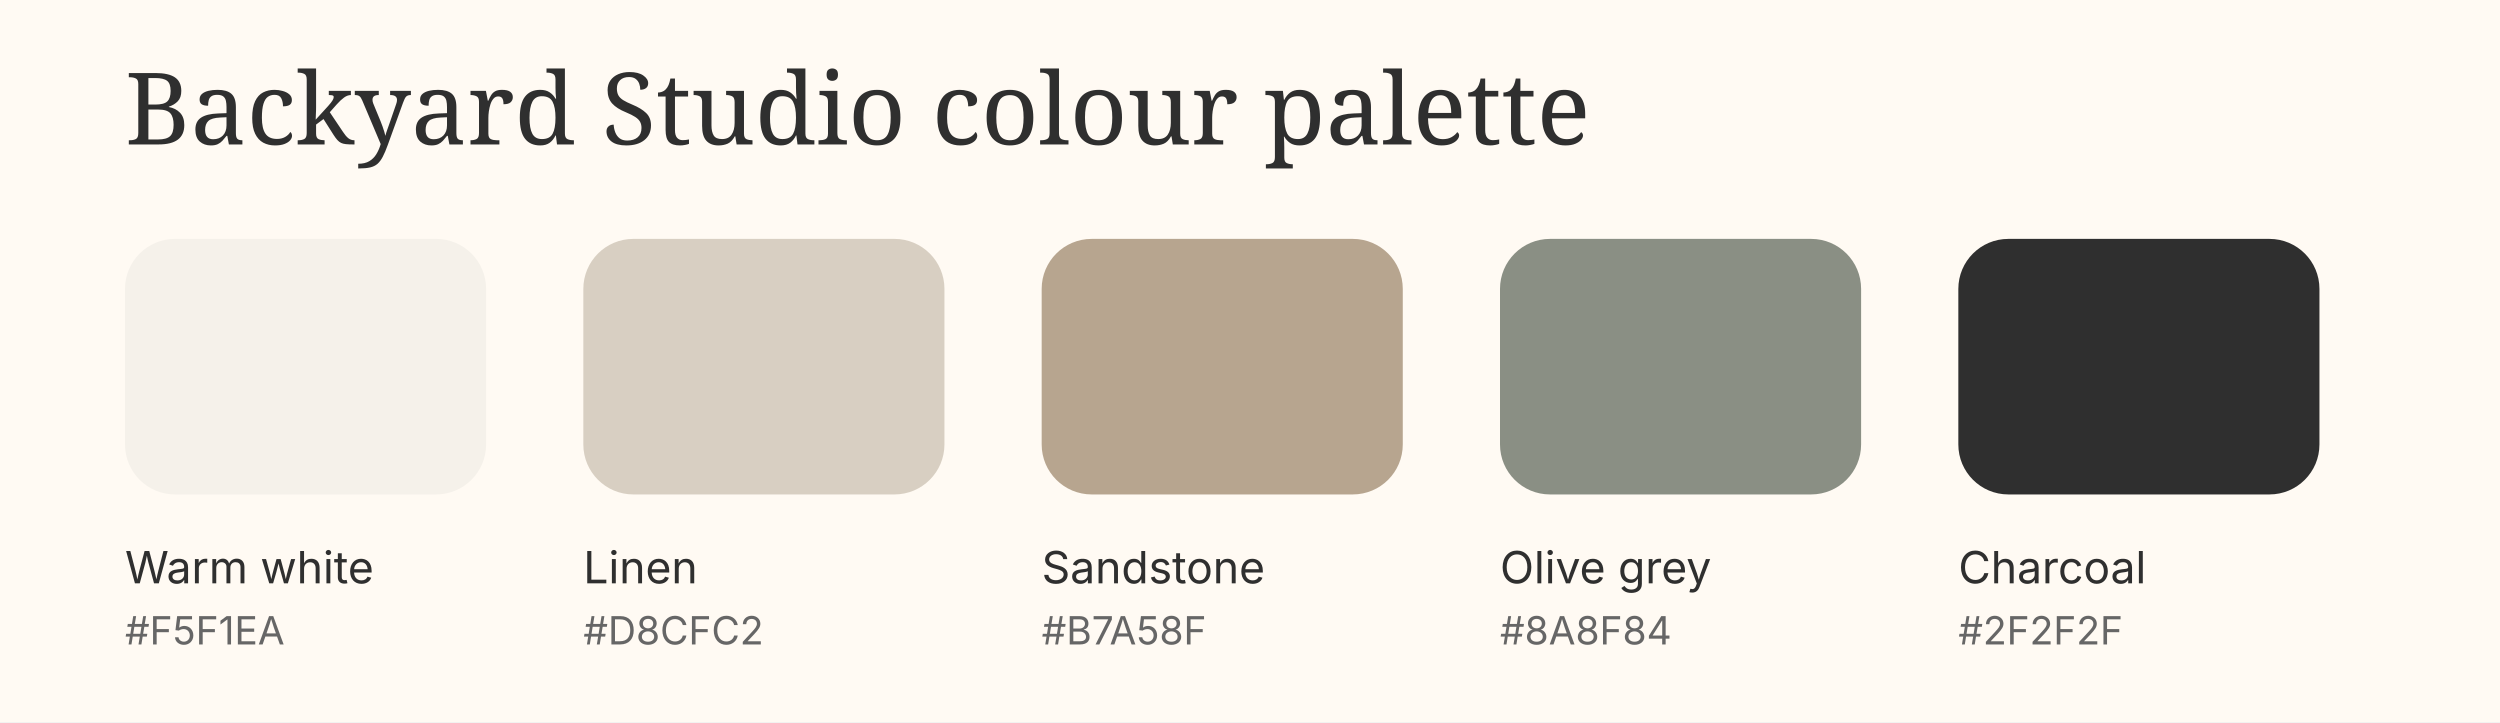
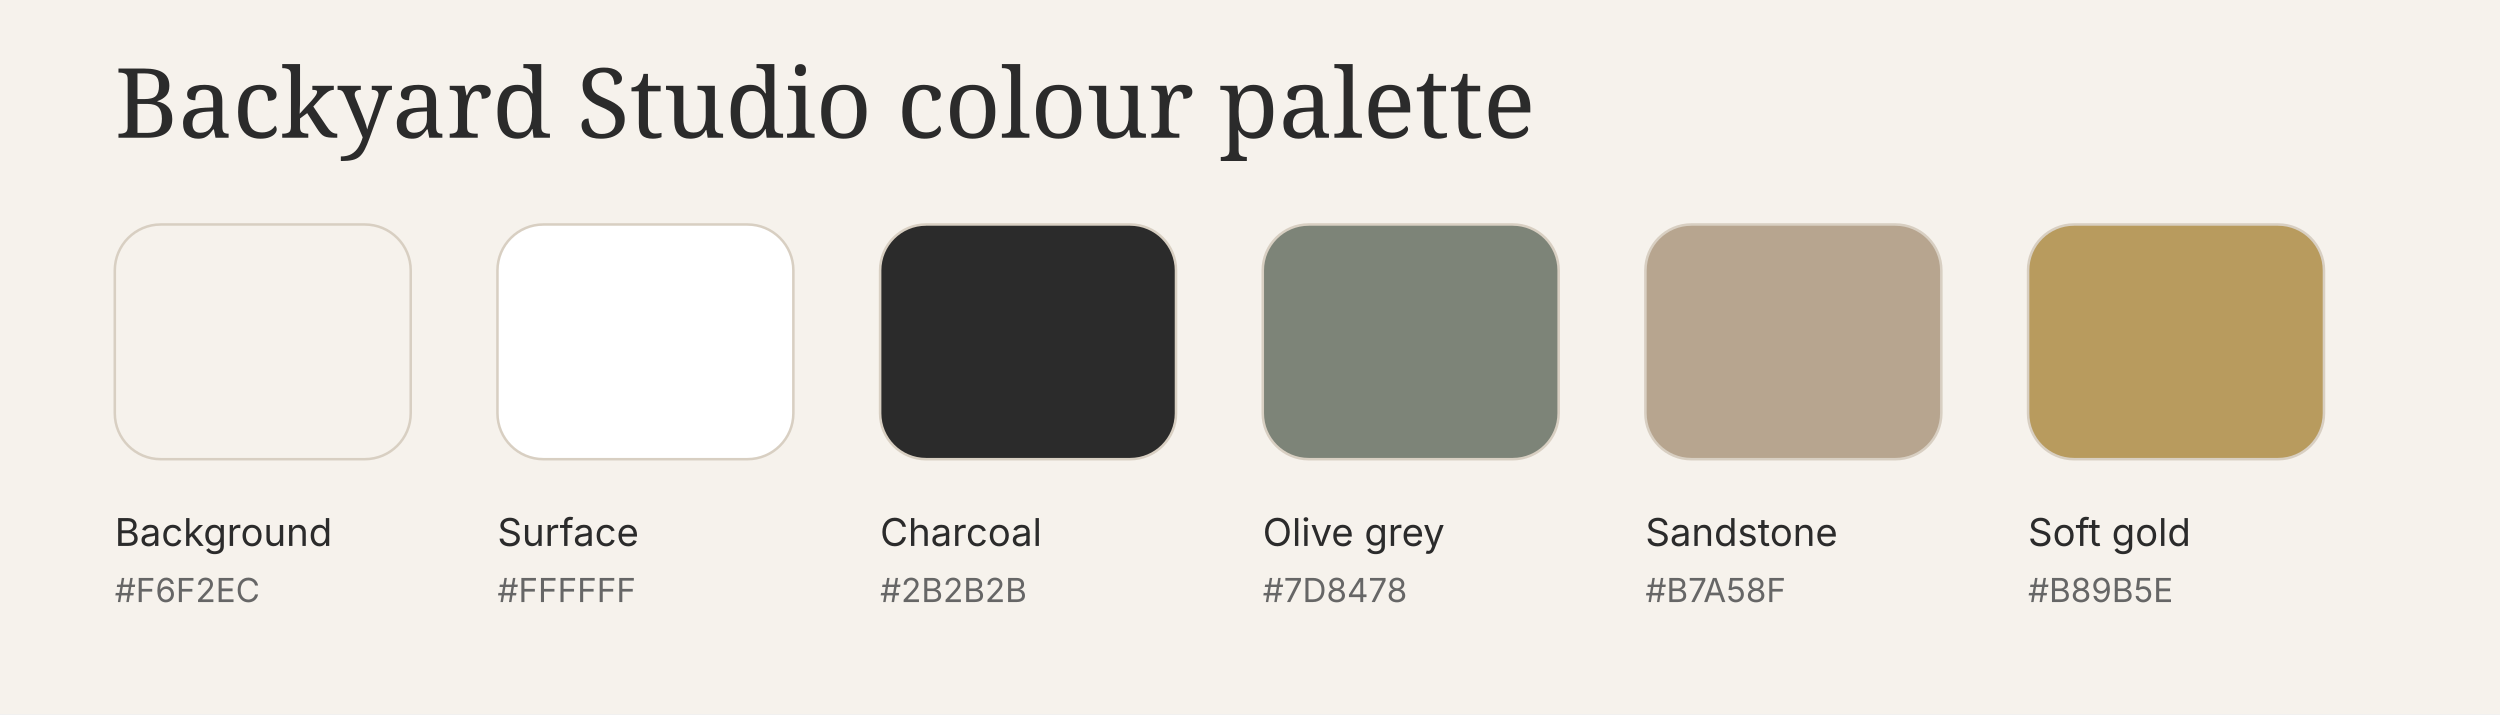
- <svg xmlns="http://www.w3.org/2000/svg" width="900" height="260" viewBox="0 0 900 260">
-   <rect width="900" height="260" fill="#fffaf3" />
-   <text x="45" y="52" font-family="Cormorant Garamond, Georgia, serif" font-size="36" fill="#2F2F2F">Backyard Studio colour palette</text>
-   <rect x="45" y="86" width="130" height="92" rx="18" fill="#F5F1EA" />
-   <text x="45" y="210" font-family="Inter, Arial" font-size="16" fill="#2F2F2F">Warm white</text>
-   <text x="45" y="232" font-family="Inter, Arial" font-size="14" fill="#666">#F5F1EA</text>
-   <rect x="210" y="86" width="130" height="92" rx="18" fill="#D8CFC2" />
-   <text x="210" y="210" font-family="Inter, Arial" font-size="16" fill="#2F2F2F">Linen</text>
-   <text x="210" y="232" font-family="Inter, Arial" font-size="14" fill="#666">#D8CFC2</text>
-   <rect x="375" y="86" width="130" height="92" rx="18" fill="#B7A58F" />
-   <text x="375" y="210" font-family="Inter, Arial" font-size="16" fill="#2F2F2F">Sandstone</text>
-   <text x="375" y="232" font-family="Inter, Arial" font-size="14" fill="#666">#B7A58F</text>
-   <rect x="540" y="86" width="130" height="92" rx="18" fill="#8A8F84" />
-   <text x="540" y="210" font-family="Inter, Arial" font-size="16" fill="#2F2F2F">Olive grey</text>
-   <text x="540" y="232" font-family="Inter, Arial" font-size="14" fill="#666">#8A8F84</text>
-   <rect x="705" y="86" width="130" height="92" rx="18" fill="#2F2F2F" />
-   <text x="705" y="210" font-family="Inter, Arial" font-size="16" fill="#2F2F2F">Charcoal</text>
-   <text x="705" y="232" font-family="Inter, Arial" font-size="14" fill="#666">#2F2F2F</text>
+ <svg xmlns="http://www.w3.org/2000/svg" width="980" height="280" viewBox="0 0 980 280">
+   <rect width="980" height="280" fill="#F6F2EC" />
+   <text x="45" y="54" font-family="Cormorant Garamond, Georgia, serif" font-size="38" fill="#2B2B2B">Backyard Studio colour palette</text>
+   <rect x="45" y="88" width="116" height="92" rx="18" fill="#F6F2EC" stroke="#D8CFC2" />
+   <text x="45" y="214" font-family="Inter, Arial" font-size="15" fill="#2B2B2B">Background</text>
+   <text x="45" y="236" font-family="Inter, Arial" font-size="13" fill="#666">#F6F2EC</text>
+   <rect x="195" y="88" width="116" height="92" rx="18" fill="#FFFFFF" stroke="#D8CFC2" />
+   <text x="195" y="214" font-family="Inter, Arial" font-size="15" fill="#2B2B2B">Surface</text>
+   <text x="195" y="236" font-family="Inter, Arial" font-size="13" fill="#666">#FFFFFF</text>
+   <rect x="345" y="88" width="116" height="92" rx="18" fill="#2B2B2B" stroke="#D8CFC2" />
+   <text x="345" y="214" font-family="Inter, Arial" font-size="15" fill="#2B2B2B">Charcoal</text>
+   <text x="345" y="236" font-family="Inter, Arial" font-size="13" fill="#666">#2B2B2B</text>
+   <rect x="495" y="88" width="116" height="92" rx="18" fill="#7D8478" stroke="#D8CFC2" />
+   <text x="495" y="214" font-family="Inter, Arial" font-size="15" fill="#2B2B2B">Olive grey</text>
+   <text x="495" y="236" font-family="Inter, Arial" font-size="13" fill="#666">#7D8478</text>
+   <rect x="645" y="88" width="116" height="92" rx="18" fill="#B7A58F" stroke="#D8CFC2" />
+   <text x="645" y="214" font-family="Inter, Arial" font-size="15" fill="#2B2B2B">Sandstone</text>
+   <text x="645" y="236" font-family="Inter, Arial" font-size="13" fill="#666">#B7A58F</text>
+   <rect x="795" y="88" width="116" height="92" rx="18" fill="#B89B5E" stroke="#D8CFC2" />
+   <text x="795" y="214" font-family="Inter, Arial" font-size="15" fill="#2B2B2B">Soft gold</text>
+   <text x="795" y="236" font-family="Inter, Arial" font-size="13" fill="#666">#B89B5E</text>
</svg>
